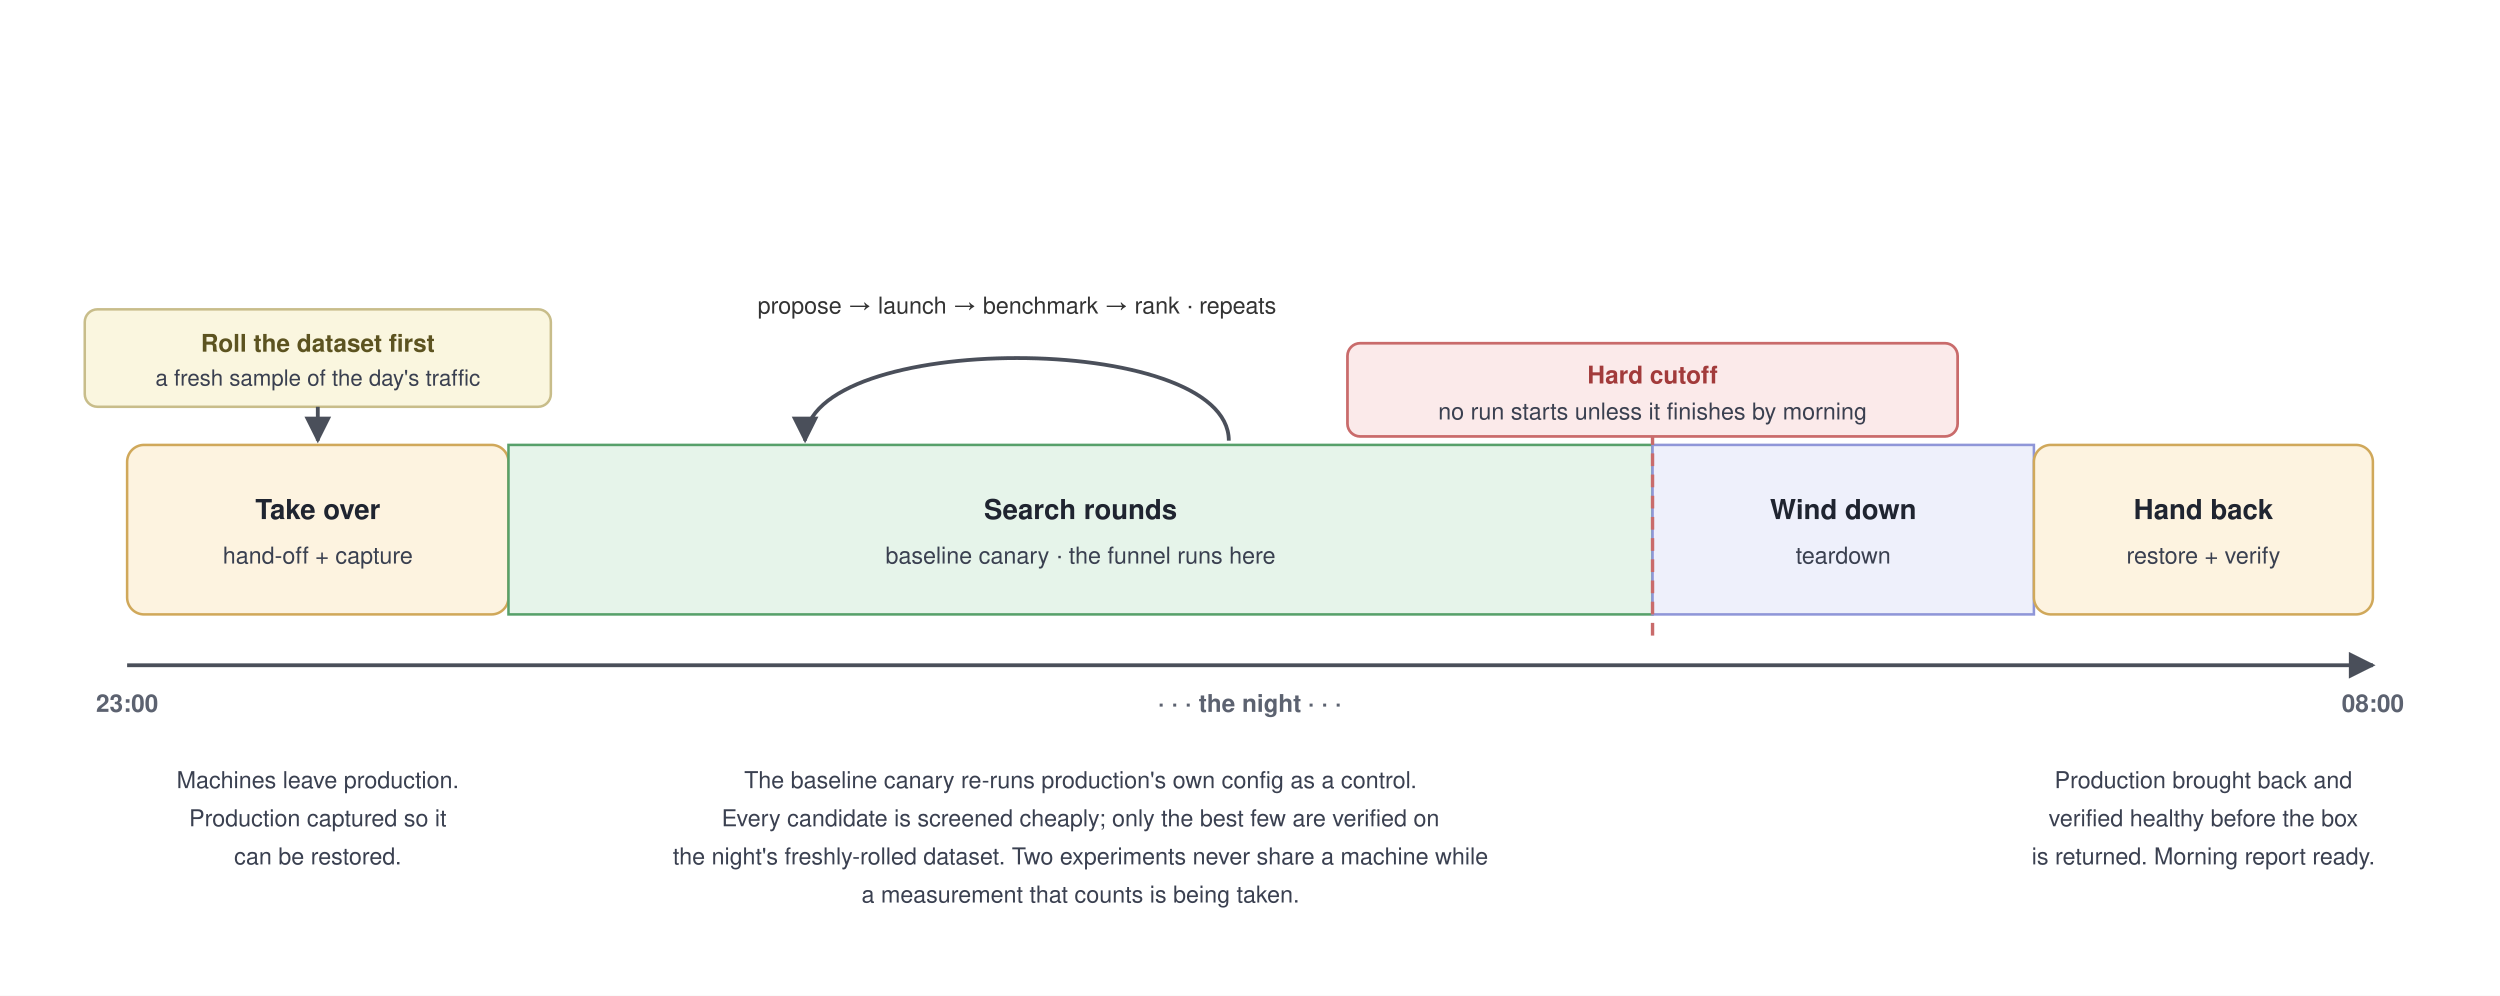
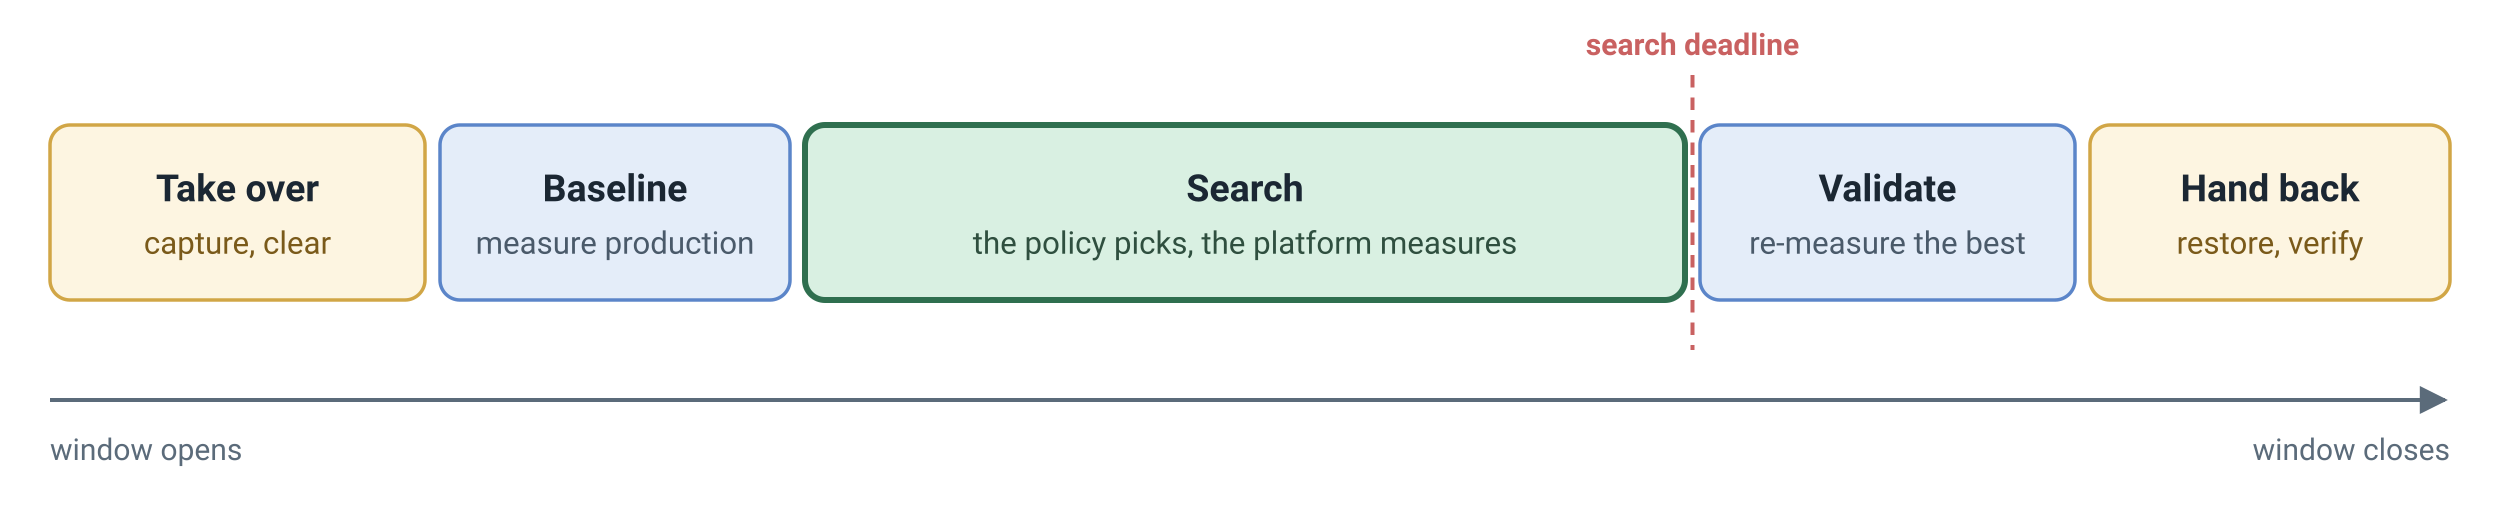
- <svg xmlns="http://www.w3.org/2000/svg" viewBox="0 0 1180 470" font-family="Helvetica, Arial, sans-serif">
+ <svg xmlns="http://www.w3.org/2000/svg" viewBox="0 0 1000 210" font-family="-apple-system, Segoe UI, Roboto, Helvetica, Arial, sans-serif">
  <defs>
-     <marker id="arr" viewBox="0 0 10 10" refX="9" refY="5" markerWidth="7" markerHeight="7" orient="auto-start-reverse">
-       <path d="M0,0 L10,5 L0,10 z" fill="#4a4f5a" />
+     <marker id="a-grey" viewBox="0 0 10 10" refX="9" refY="5" markerWidth="7" markerHeight="7" orient="auto-start-reverse">
+       <path d="M0 0 L10 5 L0 10 z" fill="#5b6b7a" />
+     </marker>
+     <marker id="a-green" viewBox="0 0 10 10" refX="9" refY="5" markerWidth="7" markerHeight="7" orient="auto-start-reverse">
+       <path d="M0 0 L10 5 L0 10 z" fill="#2f6f4f" />
+     </marker>
+     <marker id="a-orange" viewBox="0 0 10 10" refX="9" refY="5" markerWidth="7" markerHeight="7" orient="auto-start-reverse">
+       <path d="M0 0 L10 5 L0 10 z" fill="#c07a2c" />
+     </marker>
+     <marker id="a-purple" viewBox="0 0 10 10" refX="9" refY="5" markerWidth="7" markerHeight="7" orient="auto-start-reverse">
+       <path d="M0 0 L10 5 L0 10 z" fill="#8b72be" />
+     </marker>
+     <marker id="a-red" viewBox="0 0 10 10" refX="9" refY="5" markerWidth="7" markerHeight="7" orient="auto-start-reverse">
+       <path d="M0 0 L10 5 L0 10 z" fill="#c96161" />
+     </marker>
+     <marker id="a-blue" viewBox="0 0 10 10" refX="9" refY="5" markerWidth="7" markerHeight="7" orient="auto-start-reverse">
+       <path d="M0 0 L10 5 L0 10 z" fill="#5b85c9" />
    </marker>
  </defs>
-   <style>
-     .zoneA { fill:#fdf3e0; stroke:#d0a85a; stroke-width:1.2; }
-     .zoneB { fill:#e6f4ea; stroke:#57a06a; stroke-width:1.2; }
-     .zoneC { fill:#eef0fb; stroke:#8f96d8; stroke-width:1.2; }
-     .zlab  { font-size:13px; font-weight:bold; fill:#1f2430; text-anchor:middle; }
-     .zsub  { font-size:11px; fill:#3a4050; text-anchor:middle; }
-     .edge  { stroke:#4a4f5a; stroke-width:1.8; fill:none; }
-     .cut   { stroke:#c96b6b; stroke-width:1.6; fill:none; stroke-dasharray:6 4; }
-     .flag  { fill:#fbeaea; stroke:#c96b6b; stroke-width:1.3; }
-     .flagt { font-size:11.5px; font-weight:bold; fill:#a23b3b; text-anchor:middle; }
-     .note  { font-size:11px; fill:#3a4050; text-anchor:middle; }
-     .tick  { font-size:11.5px; font-weight:bold; fill:#5c6270; text-anchor:middle; }
-     .lab   { font-size:11px; fill:#333; text-anchor:middle; paint-order:stroke; stroke:#ffffff; stroke-width:3.5; }
-     .dbox  { fill:#faf6df; stroke:#c8bd8a; stroke-width:1.2; }
-     .dtitle{ font-size:11.5px; font-weight:bold; fill:#5c5320; text-anchor:middle; }
-     .dsub  { font-size:10.5px; fill:#3a4050; text-anchor:middle; }
-   </style>
-   <rect x="0" y="0" width="1180" height="470" fill="#ffffff" />
-   <path class="edge" d="M580,208 C580,156 380,156 380,208" marker-end="url(#arr)" />
-   <text class="lab" x="480" y="148">propose → launch → benchmark → rank · repeats</text>
-   <rect class="dbox" x="40" y="146" width="220" height="46" rx="6" />
-   <text class="dtitle" x="150" y="166">Roll the dataset first</text>
-   <text class="dsub" x="150" y="182">a fresh sample of the day's traffic</text>
-   <path class="edge" d="M150,192 V208" marker-end="url(#arr)" />
-   <rect class="zoneA" x="60" y="210" width="180" height="80" rx="8" />
-   <text class="zlab" x="150" y="245">Take over</text>
-   <text class="zsub" x="150" y="266">hand-off + capture</text>
-   <rect class="zoneB" x="240" y="210" width="540" height="80" />
-   <text class="zlab" x="510" y="245">Search rounds</text>
-   <text class="zsub" x="510" y="266">baseline canary · the funnel runs here</text>
-   <rect class="zoneC" x="780" y="210" width="180" height="80" />
-   <text class="zlab" x="870" y="245">Wind down</text>
-   <text class="zsub" x="870" y="266">teardown</text>
-   <rect class="zoneA" x="960" y="210" width="160" height="80" rx="8" />
-   <text class="zlab" x="1040" y="245">Hand back</text>
-   <text class="zsub" x="1040" y="266">restore + verify</text>
-   <path class="cut" d="M780,164 V300" />
-   <rect class="flag" x="636" y="162" width="288" height="44" rx="6" />
-   <text class="flagt" x="780" y="181">Hard cutoff</text>
-   <text class="note" x="780" y="198">no run starts unless it finishes by morning</text>
-   <path class="edge" d="M60,314 H1120" marker-end="url(#arr)" />
-   <text class="tick" x="60" y="336">23:00</text>
-   <text class="tick" x="590" y="336">· · ·  the night  · · ·</text>
-   <text class="tick" x="1120" y="336">08:00</text>
-   <text class="note" x="150" y="372">Machines leave production.</text>
-   <text class="note" x="150" y="390">Production captured so it</text>
-   <text class="note" x="150" y="408">can be restored.</text>
-   <text class="note" x="510" y="372">The baseline canary re-runs production's own config as a control.</text>
-   <text class="note" x="510" y="390">Every candidate is screened cheaply; only the best few are verified on</text>
-   <text class="note" x="510" y="408">the night's freshly-rolled dataset. Two experiments never share a machine while</text>
-   <text class="note" x="510" y="426">a measurement that counts is being taken.</text>
-   <text class="note" x="1040" y="372">Production brought back and</text>
-   <text class="note" x="1040" y="390">verified healthy before the box</text>
-   <text class="note" x="1040" y="408">is returned. Morning report ready.</text>
+   <rect width="1000" height="210" fill="#ffffff" />
+   <rect x="20" y="50" width="150" height="70" rx="8" fill="#fdf5e1" stroke="#d1a646" stroke-width="1.4" />
+   <text x="95.0" y="80.5" font-size="15" fill="#1b2733" font-weight="700" text-anchor="middle">Take over</text>
+   <text x="95.0" y="101.5" font-size="12.5" fill="#7a5a1a" text-anchor="middle">capture, clear</text>
+   <rect x="176" y="50" width="140" height="70" rx="8" fill="#e4edf9" stroke="#5b85c9" stroke-width="1.4" />
+   <text x="246.0" y="80.5" font-size="15" fill="#1b2733" font-weight="700" text-anchor="middle">Baseline</text>
+   <text x="246.0" y="101.5" font-size="12.5" fill="#4a5a6a" text-anchor="middle">measure production</text>
+   <rect x="322" y="50" width="352" height="70" rx="8" fill="#d9f0e2" stroke="#2f6f4f" stroke-width="2.4" />
+   <text x="498.0" y="80.5" font-size="15" fill="#1b2733" font-weight="700" text-anchor="middle">Search</text>
+   <text x="498.0" y="101.5" font-size="12.5" fill="#2f4f3f" text-anchor="middle">the policy picks, the platform measures</text>
+   <rect x="680" y="50" width="150" height="70" rx="8" fill="#e4edf9" stroke="#5b85c9" stroke-width="1.4" />
+   <text x="755.0" y="80.5" font-size="15" fill="#1b2733" font-weight="700" text-anchor="middle">Validate</text>
+   <text x="755.0" y="101.5" font-size="12.5" fill="#4a5a6a" text-anchor="middle">re-measure the best</text>
+   <rect x="836" y="50" width="144" height="70" rx="8" fill="#fdf5e1" stroke="#d1a646" stroke-width="1.4" />
+   <text x="908.0" y="80.5" font-size="15" fill="#1b2733" font-weight="700" text-anchor="middle">Hand back</text>
+   <text x="908.0" y="101.5" font-size="12.5" fill="#7a5a1a" text-anchor="middle">restore, verify</text>
+   <path d="M677 30 L677 140" fill="none" stroke="#c96161" stroke-width="1.6" stroke-dasharray="5 4" />
+   <text x="677" y="22" font-size="12" fill="#c96161" font-weight="700" text-anchor="middle">search deadline</text>
+   <path d="M20 160 L978 160" fill="none" stroke="#5b6b7a" stroke-width="1.6" marker-end="url(#a-grey)" />
+   <text x="20" y="184" font-size="12" fill="#5b6b7a" text-anchor="start">window opens</text>
+   <text x="980" y="184" font-size="12" fill="#5b6b7a" text-anchor="end">window closes</text>
</svg>
